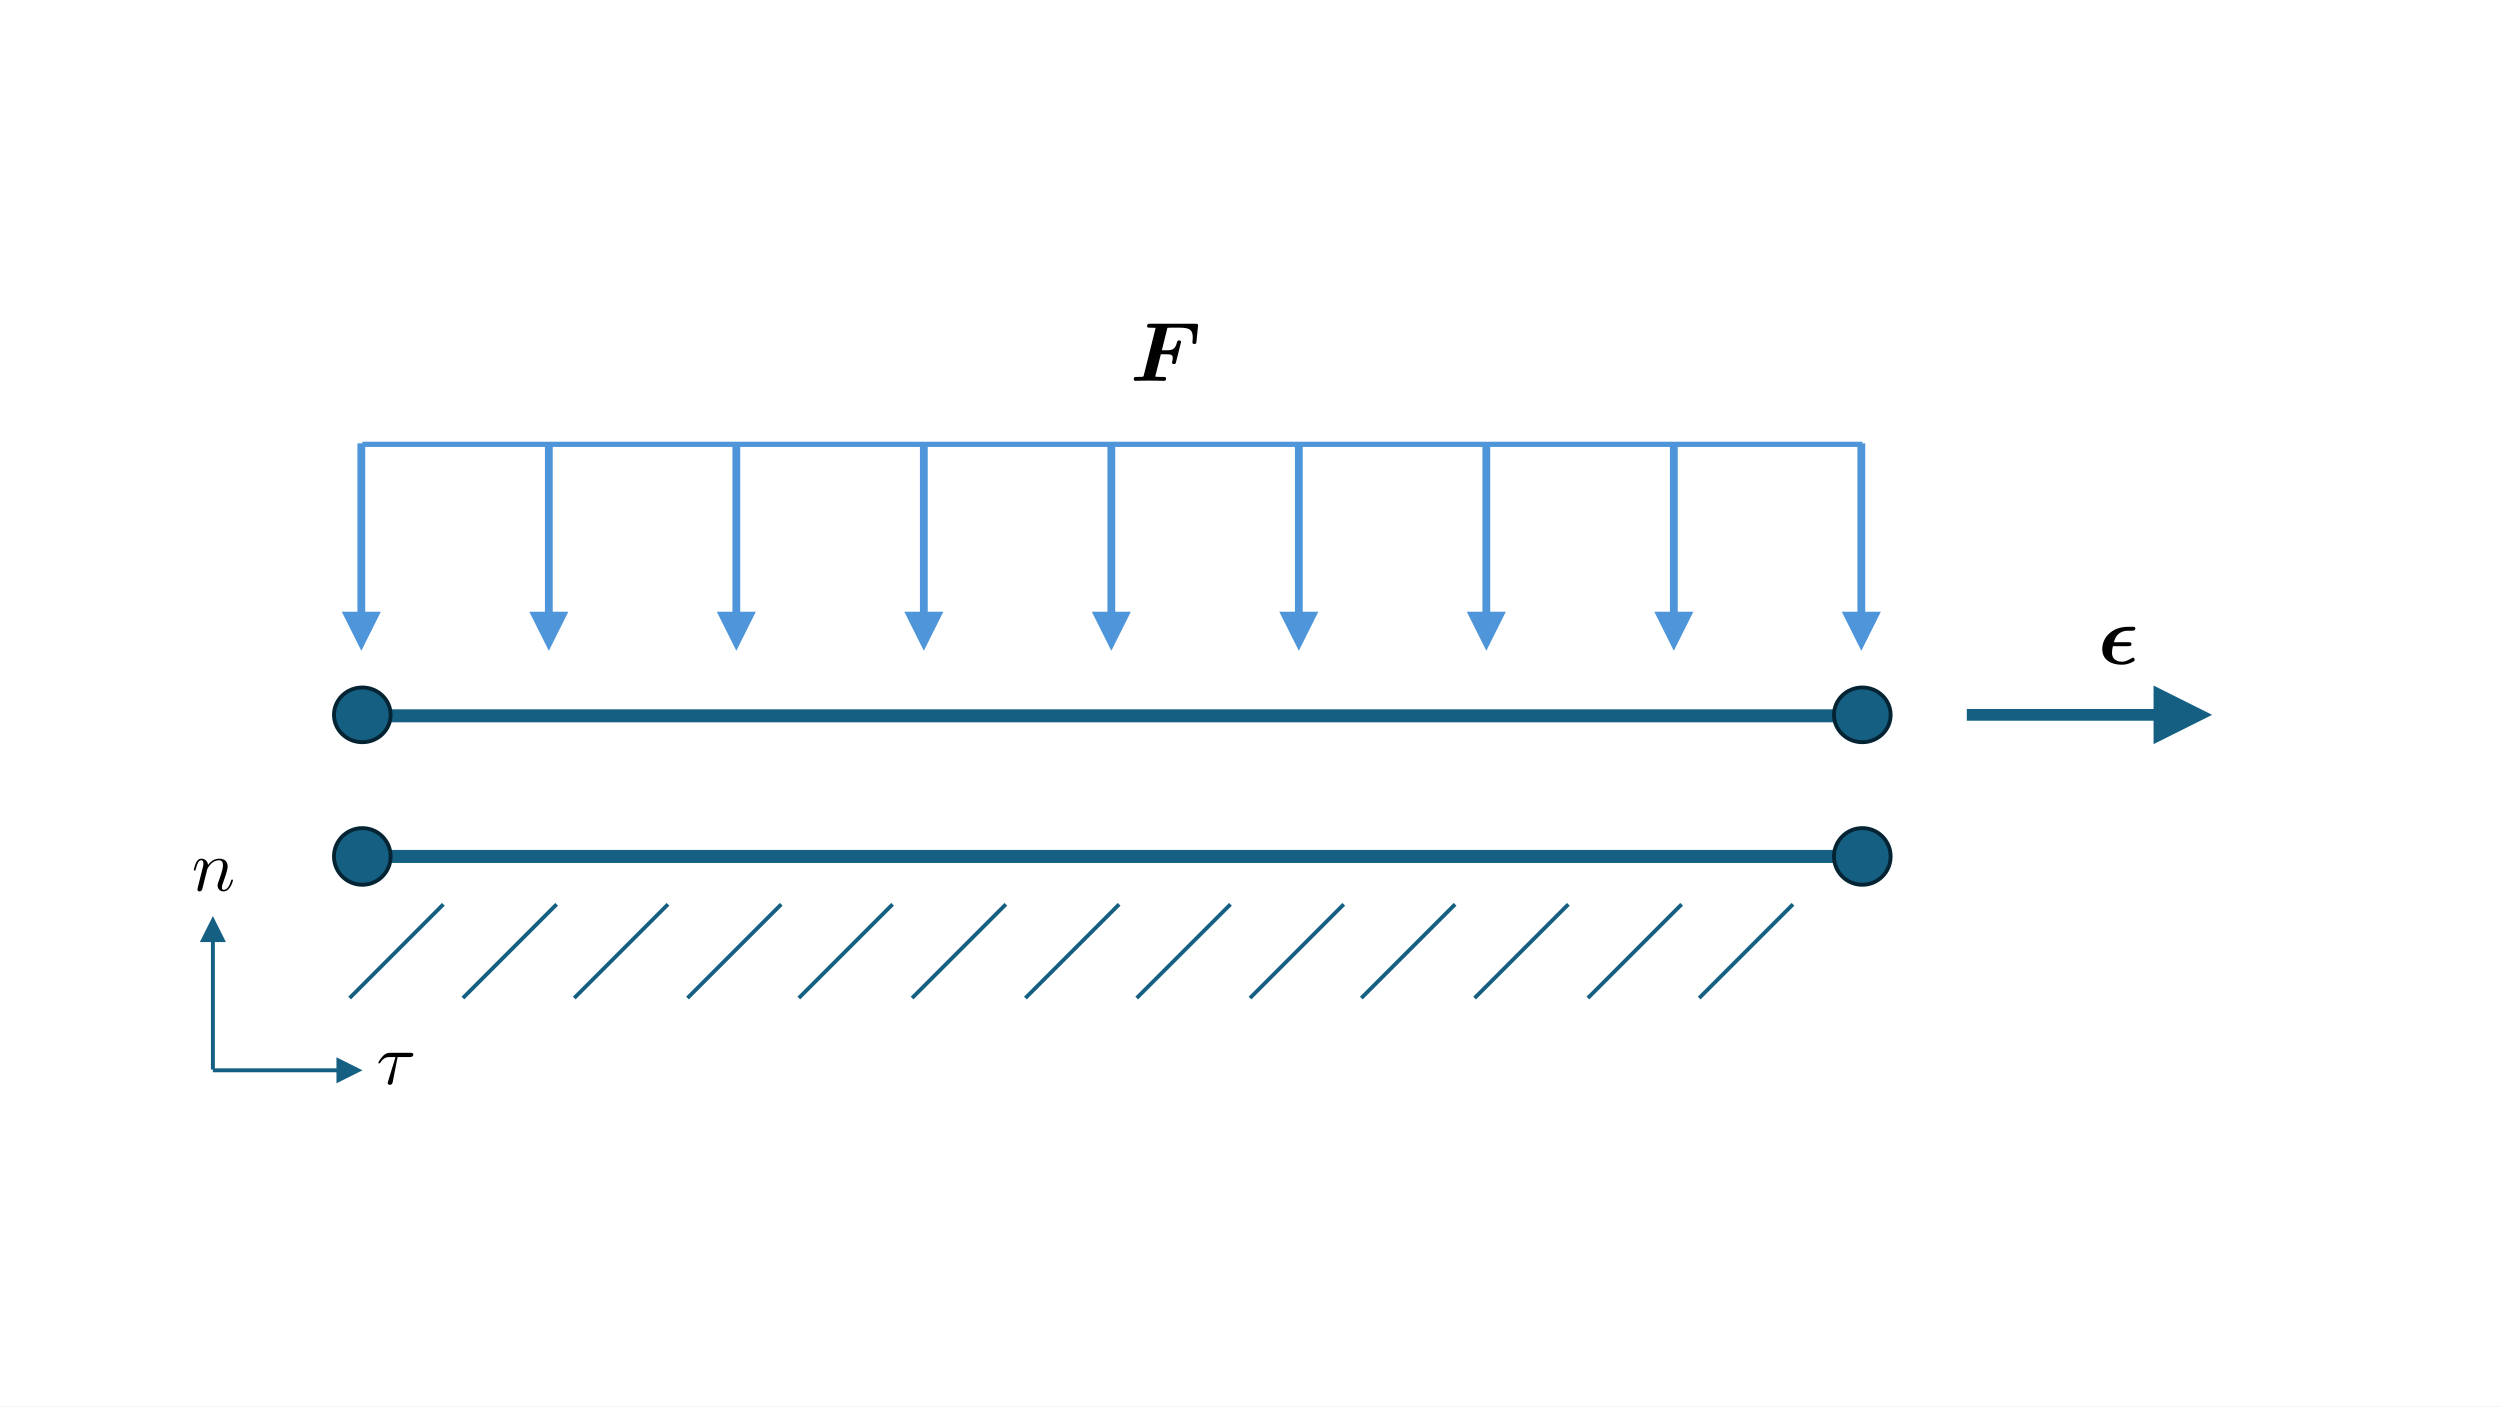
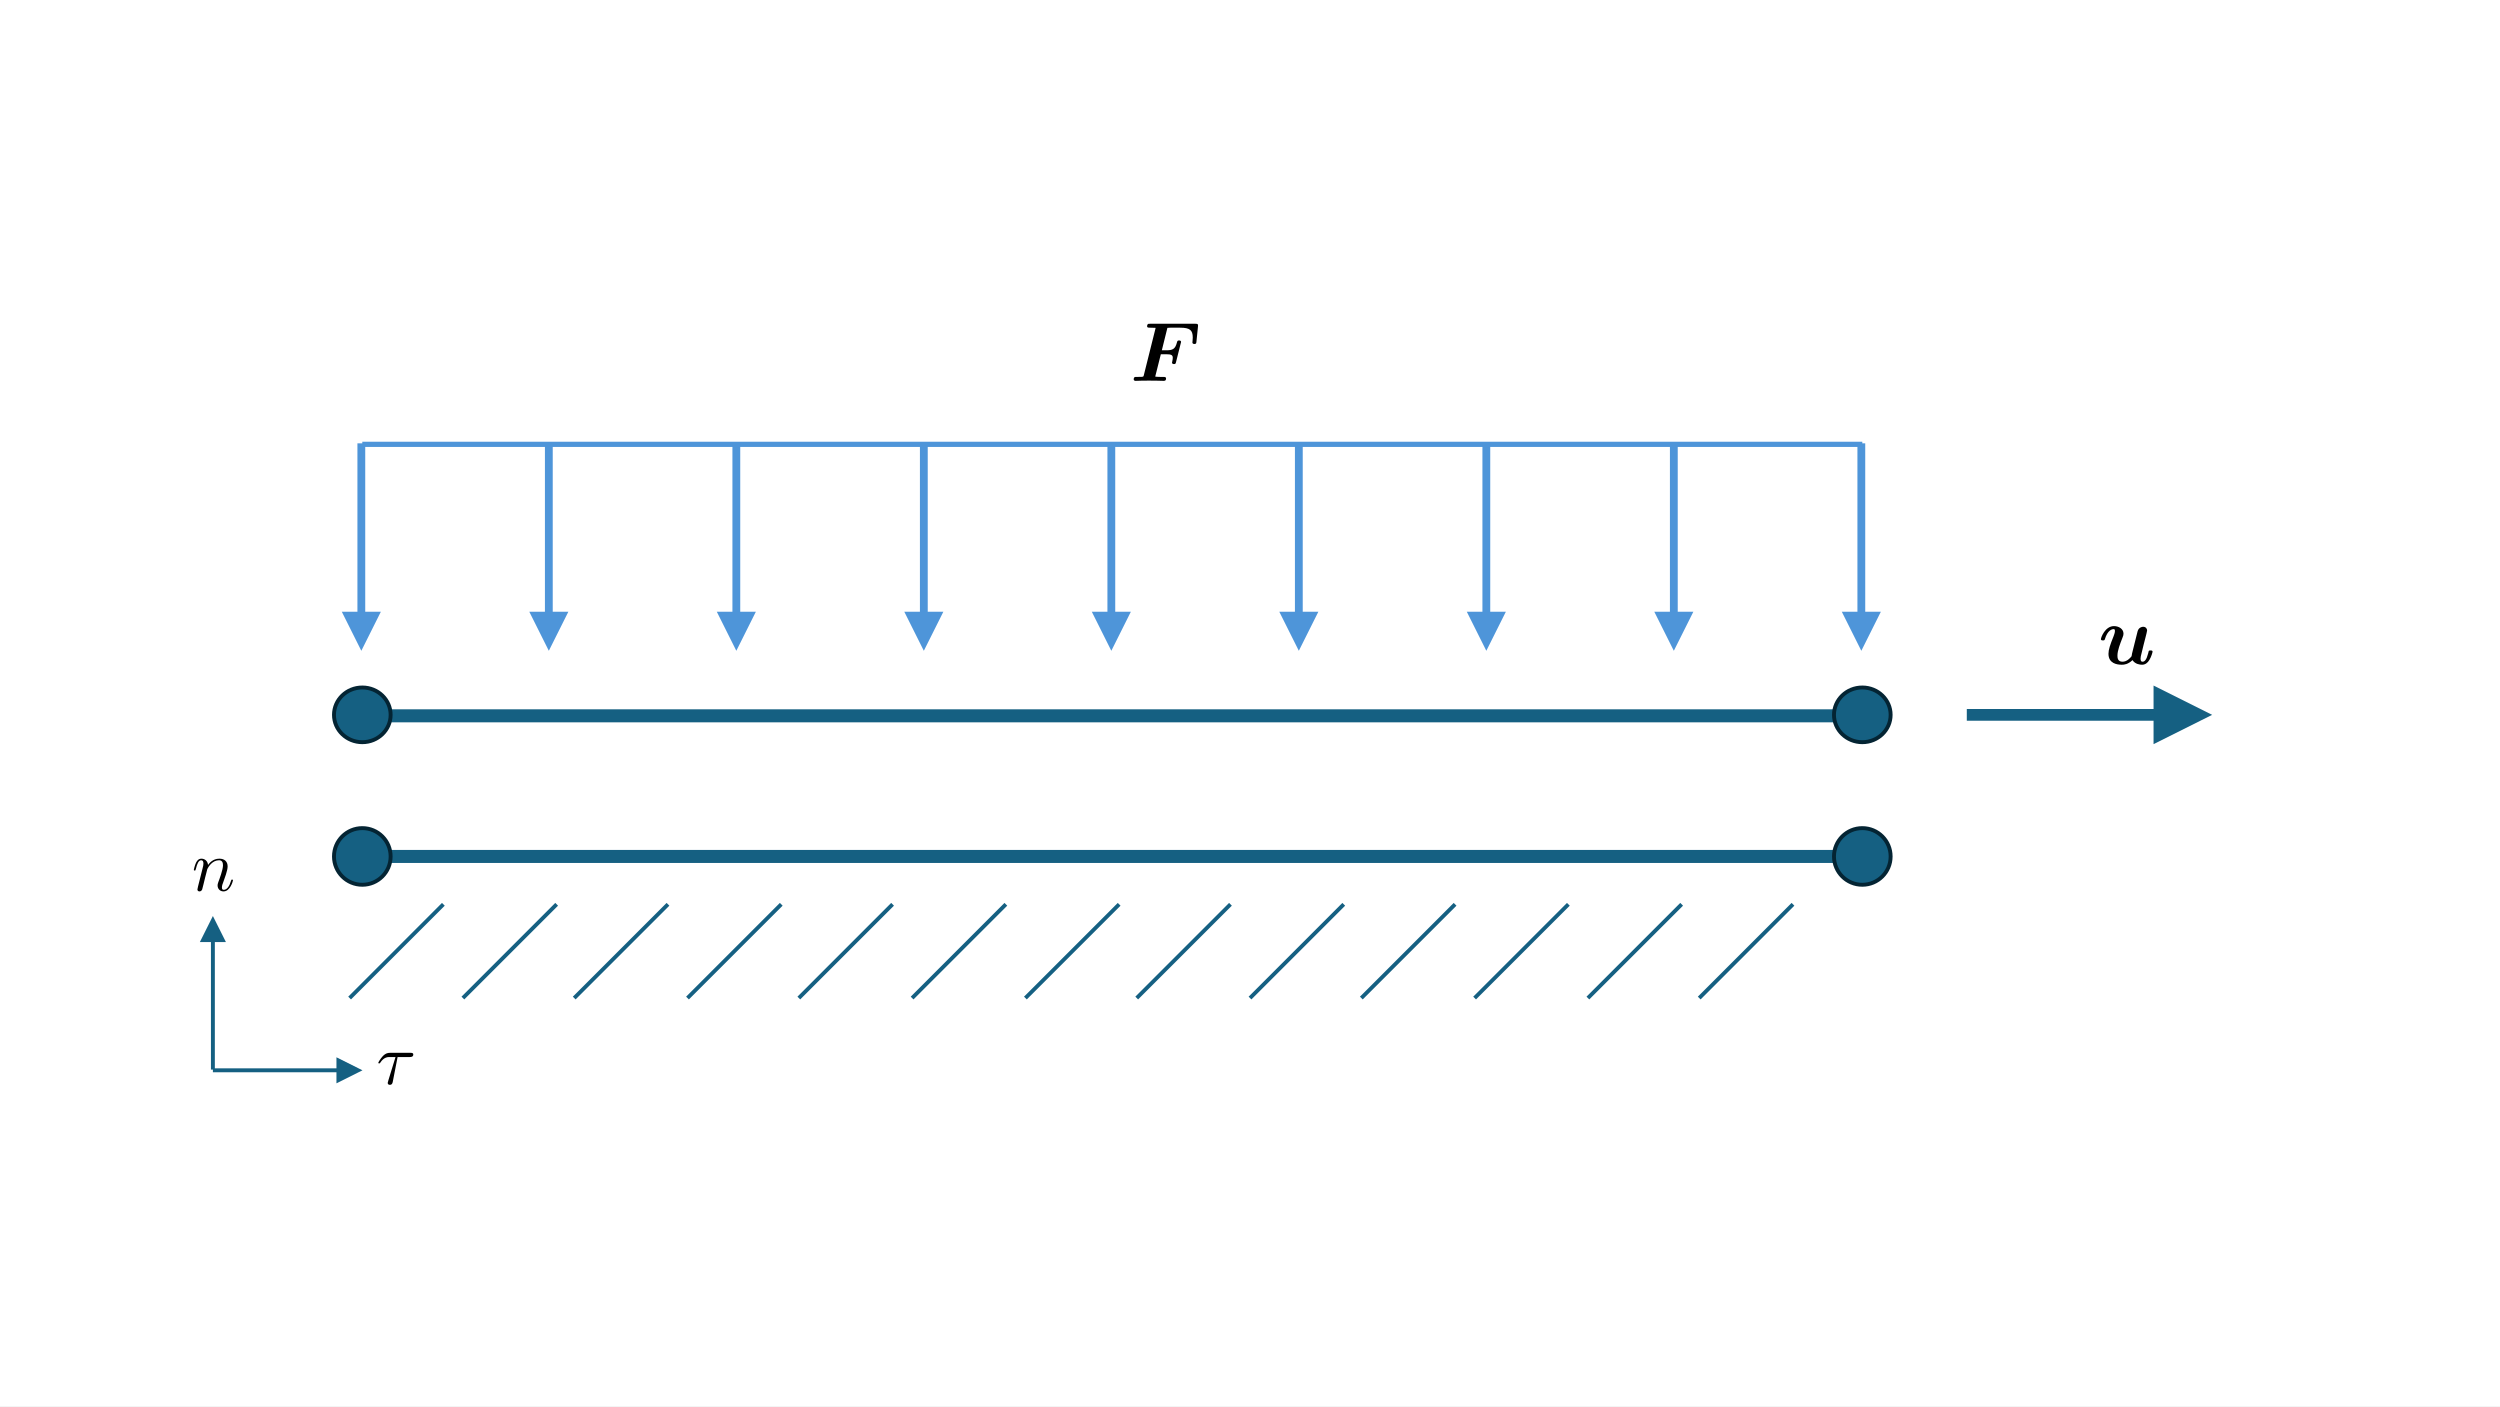
<svg xmlns="http://www.w3.org/2000/svg" width="1280" height="720" overflow="hidden">
  <g>
    <rect x="0" y="0" width="1280" height="720" fill="#FFFFFF" />
    <path d="M186.5 438.5 954.5 438.5" stroke="#156082" stroke-width="6.667" stroke-miterlimit="8" fill="none" fill-rule="evenodd" />
    <path d="M186.5 366.5 954.5 366.5" stroke="#156082" stroke-width="6.667" stroke-miterlimit="8" fill="none" fill-rule="evenodd" />
    <path d="M109 547 173.596 547 173.596 549 109 549ZM172.262 541.333 185.596 548 172.262 554.667Z" fill="#156082" />
    <path d="M1-1.33506e-06 1 66.638-1 66.638-1 1.33506e-06ZM6.667 65.305 0 78.638-6.667 65.305Z" fill="#156082" transform="matrix(1 0 0 -1 109 547.638)" />
    <path d="M171 438.5C171 430.492 177.492 424 185.5 424 193.508 424 200 430.492 200 438.5 200 446.508 193.508 453 185.5 453 177.492 453 171 446.508 171 438.5Z" stroke="#042433" stroke-width="2" stroke-miterlimit="8" fill="#156082" fill-rule="evenodd" />
    <path d="M171 366C171 358.268 177.492 352 185.5 352 193.508 352 200 358.268 200 366 200 373.732 193.508 380 185.5 380 177.492 380 171 373.732 171 366Z" stroke="#042433" stroke-width="2" stroke-miterlimit="8" fill="#156082" fill-rule="evenodd" />
    <path d="M939 366C939 358.268 945.492 352 953.5 352 961.508 352 968 358.268 968 366 968 373.732 961.508 380 953.5 380 945.492 380 939 373.732 939 366Z" stroke="#042433" stroke-width="2" stroke-miterlimit="8" fill="#156082" fill-rule="evenodd" />
    <path d="M939 438.5C939 430.492 945.492 424 953.5 424 961.508 424 968 430.492 968 438.5 968 446.508 961.508 453 953.5 453 945.492 453 939 446.508 939 438.5Z" stroke="#042433" stroke-width="2" stroke-miterlimit="8" fill="#156082" fill-rule="evenodd" />
    <text font-family="Cambria Math,Cambria Math_MSFontService,sans-serif" font-weight="400" font-size="37" transform="translate(98.1544 456)">𝑛</text>
    <path d="M0 0 48 48" stroke="#156082" stroke-width="2" stroke-miterlimit="8" fill="none" fill-rule="evenodd" transform="matrix(-1 0 0 1 227 463)" />
    <path d="M0 0 48 48" stroke="#156082" stroke-width="2" stroke-miterlimit="8" fill="none" fill-rule="evenodd" transform="matrix(-1 0 0 1 285 463)" />
    <path d="M0 0 48 48" stroke="#156082" stroke-width="2" stroke-miterlimit="8" fill="none" fill-rule="evenodd" transform="matrix(-1 0 0 1 342 463)" />
    <path d="M0 0 48 48" stroke="#156082" stroke-width="2" stroke-miterlimit="8" fill="none" fill-rule="evenodd" transform="matrix(-1 0 0 1 400 463)" />
    <path d="M0 0 48 48" stroke="#156082" stroke-width="2" stroke-miterlimit="8" fill="none" fill-rule="evenodd" transform="matrix(-1 0 0 1 457 463)" />
    <path d="M0 0 48 48" stroke="#156082" stroke-width="2" stroke-miterlimit="8" fill="none" fill-rule="evenodd" transform="matrix(-1 0 0 1 515 463)" />
    <path d="M0 0 48 48" stroke="#156082" stroke-width="2" stroke-miterlimit="8" fill="none" fill-rule="evenodd" transform="matrix(-1 0 0 1 573 463)" />
    <path d="M0 0 48 48" stroke="#156082" stroke-width="2" stroke-miterlimit="8" fill="none" fill-rule="evenodd" transform="matrix(-1 0 0 1 630 463)" />
    <path d="M0 0 48 48" stroke="#156082" stroke-width="2" stroke-miterlimit="8" fill="none" fill-rule="evenodd" transform="matrix(-1 0 0 1 861 463)" />
    <path d="M0 0 48 48" stroke="#156082" stroke-width="2" stroke-miterlimit="8" fill="none" fill-rule="evenodd" transform="matrix(-1 0 0 1 803 463)" />
    <path d="M0 0 48 48" stroke="#156082" stroke-width="2" stroke-miterlimit="8" fill="none" fill-rule="evenodd" transform="matrix(-1 0 0 1 745 463)" />
    <path d="M0 0 48 48" stroke="#156082" stroke-width="2" stroke-miterlimit="8" fill="none" fill-rule="evenodd" transform="matrix(-1 0 0 1 688 463)" />
    <path d="M0 0 48 48" stroke="#156082" stroke-width="2" stroke-miterlimit="8" fill="none" fill-rule="evenodd" transform="matrix(-1 0 0 1 918 463)" />
    <path d="M187 227 187 315.209 183 315.209 183 227ZM195 313.209 185 333.209 175 313.209Z" fill="#4E95D9" />
    <path d="M763 227 763 315.209 759 315.209 759 227ZM771 313.209 761 333.209 751 313.209Z" fill="#4E95D9" />
    <path d="M283 227 283 315.209 279 315.209 279 227ZM291 313.209 281 333.209 271 313.209Z" fill="#4E95D9" />
    <path d="M379 227 379 315.209 375 315.209 375 227ZM387 313.209 377 333.209 367 313.209Z" fill="#4E95D9" />
    <path d="M571 227 571 315.209 567 315.209 567 227ZM579 313.209 569 333.209 559 313.209Z" fill="#4E95D9" />
    <path d="M667 227 667 315.209 663 315.209 663 227ZM675 313.209 665 333.209 655 313.209Z" fill="#4E95D9" />
    <path d="M859 227 859 315.209 855 315.209 855 227ZM867 313.209 857 333.209 847 313.209Z" fill="#4E95D9" />
    <path d="M475 227 475 315.209 471 315.209 471 227ZM483 313.209 473 333.209 463 313.209Z" fill="#4E95D9" />
    <path d="M955 227 955 315.209 951 315.209 951 227ZM963 313.209 953 333.209 943 313.209Z" fill="#4E95D9" />
    <path d="M185.5 227.5 953.5 227.5" stroke="#4E95D9" stroke-width="2.667" stroke-miterlimit="8" fill="none" fill-rule="evenodd" />
    <text font-family="Cambria Math,Cambria Math_MSFontService,sans-serif" font-weight="400" font-size="37" transform="translate(192.694 555)">𝜏</text>
    <path d="M1007 363 1105.62 363 1105.62 369 1007 369ZM1102.62 351 1132.62 366 1102.62 381Z" fill="#156082" />
-     <text font-family="Cambria Math,Cambria Math_MSFontService,sans-serif" font-weight="400" font-size="43" transform="translate(1074.2 340)">𝝐</text>
+     <text font-family="Cambria Math,Cambria Math_MSFontService,sans-serif" font-weight="400" font-size="43" transform="translate(1074.29 340)">𝒖</text>
    <text font-family="Cambria Math,Cambria Math_MSFontService,sans-serif" font-weight="400" font-size="43" transform="translate(578.612 195)">𝑭</text>
  </g>
</svg>
